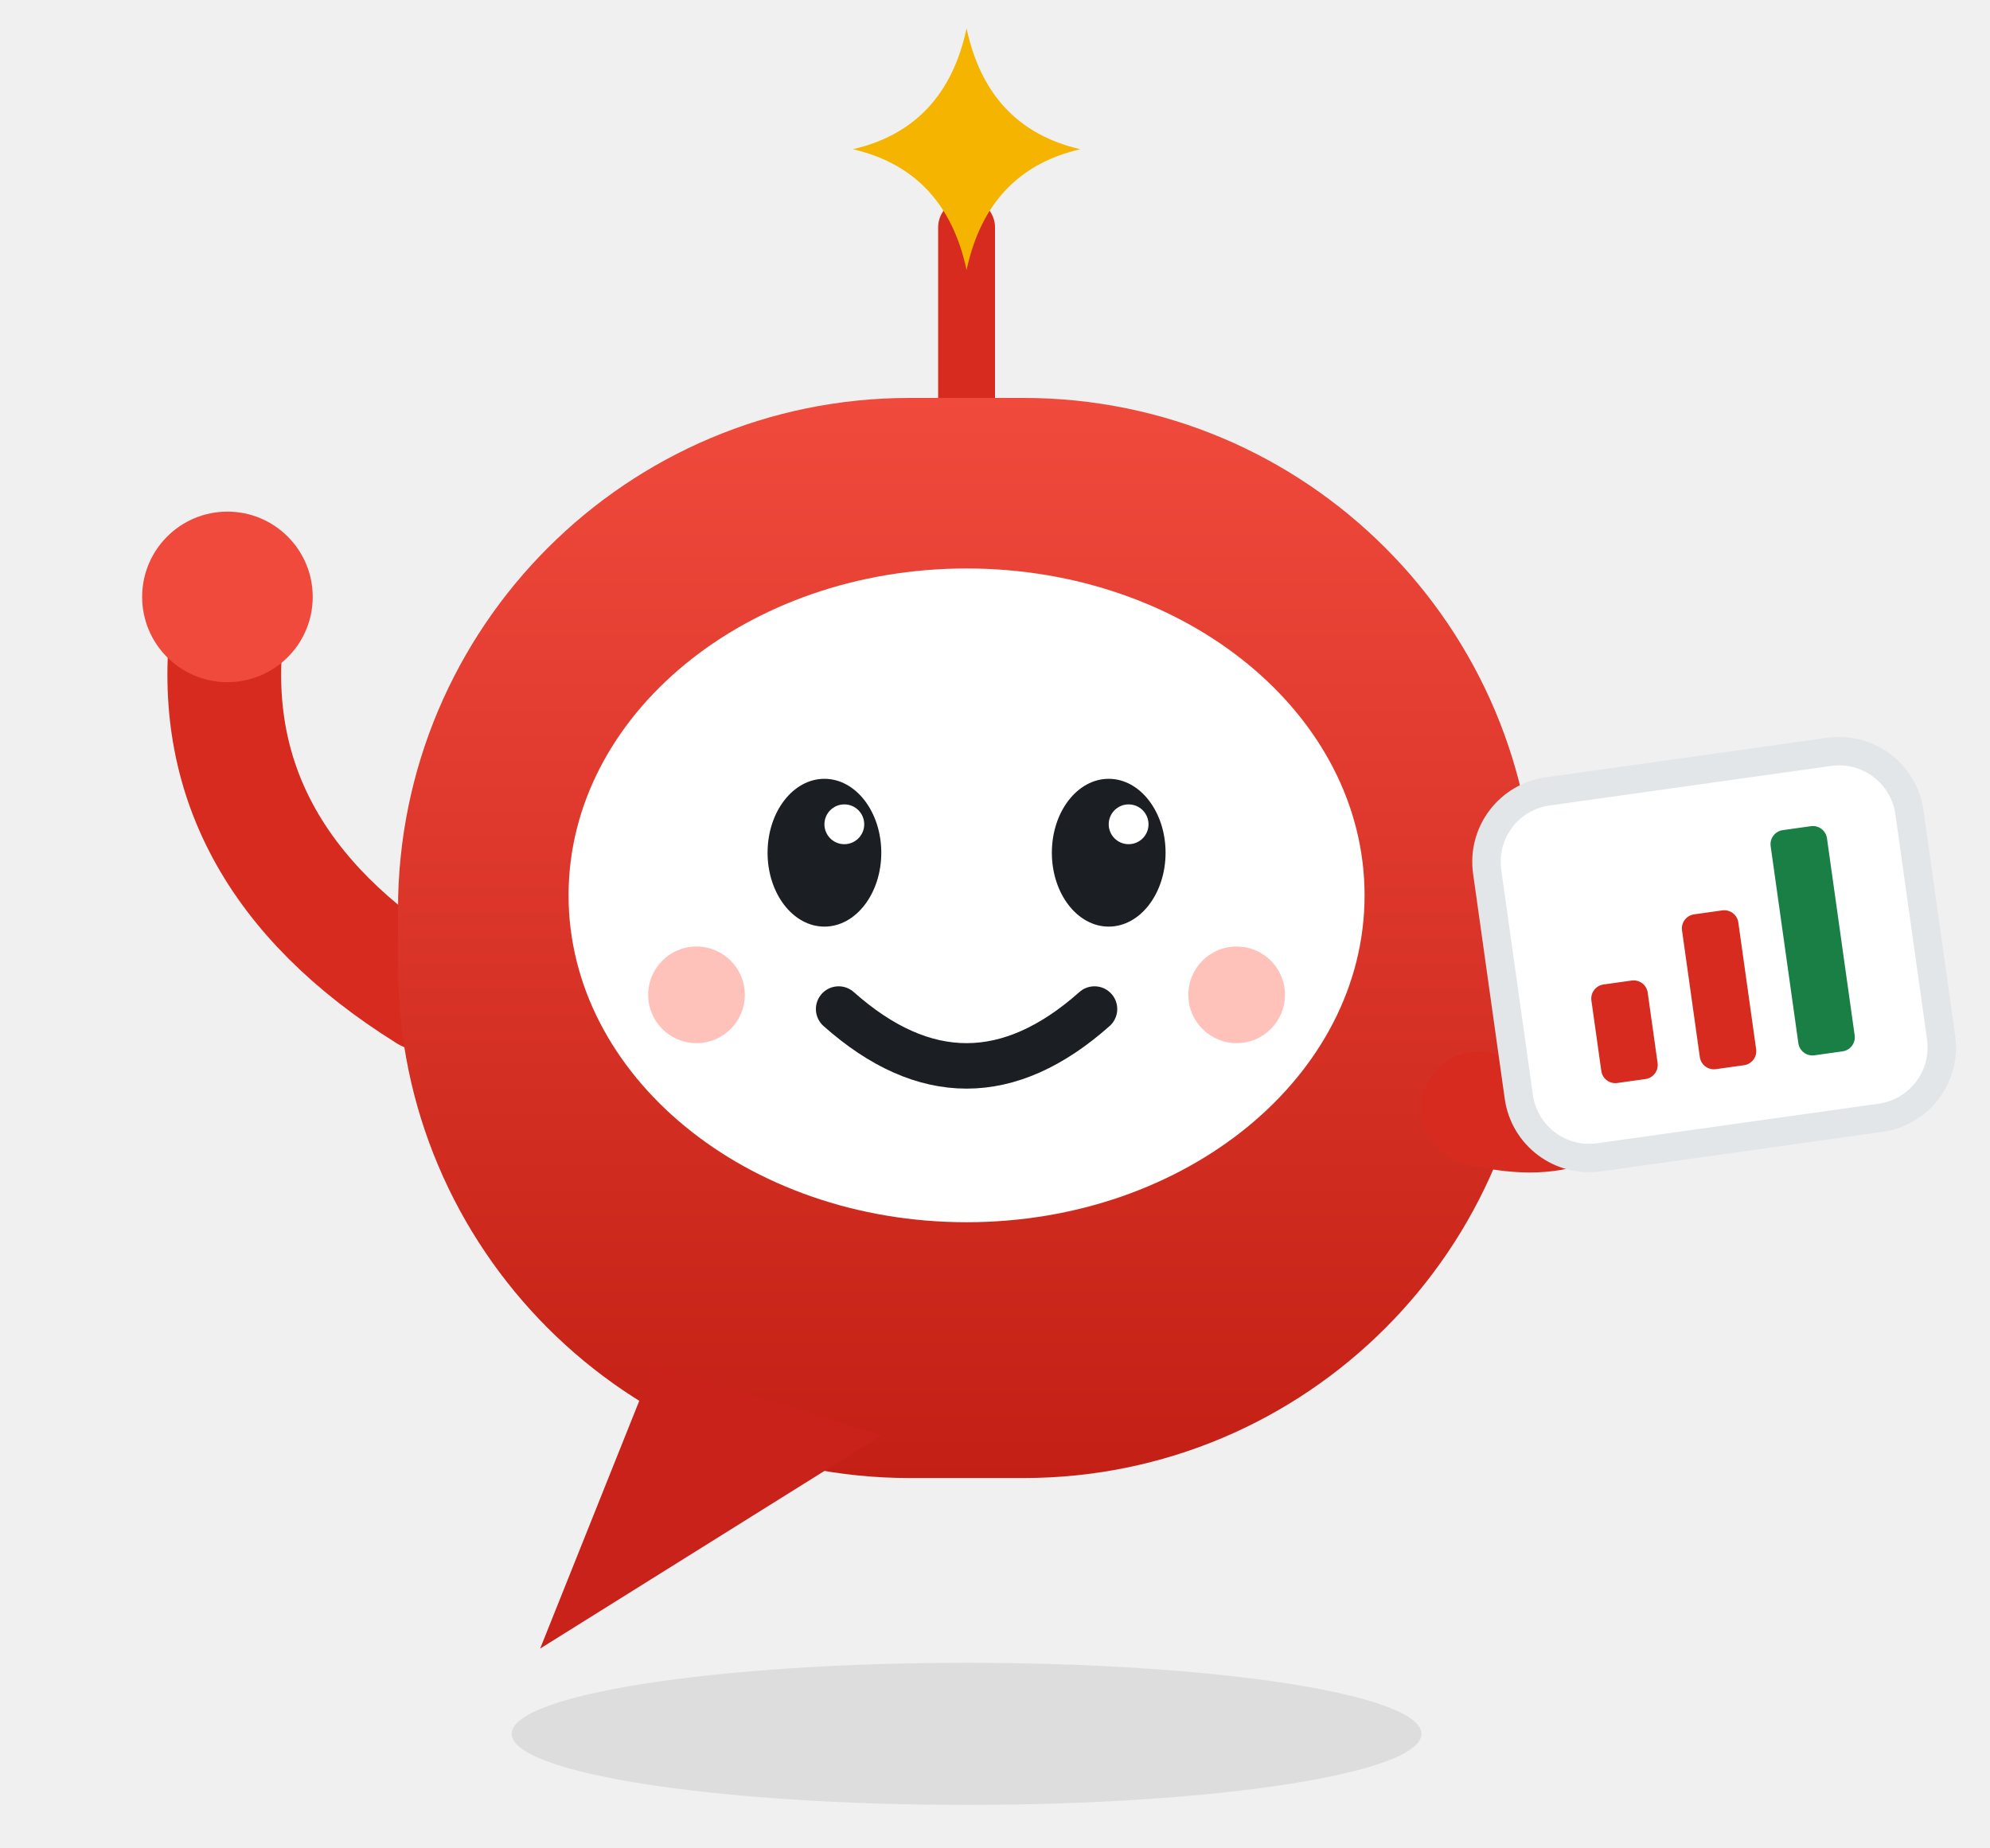
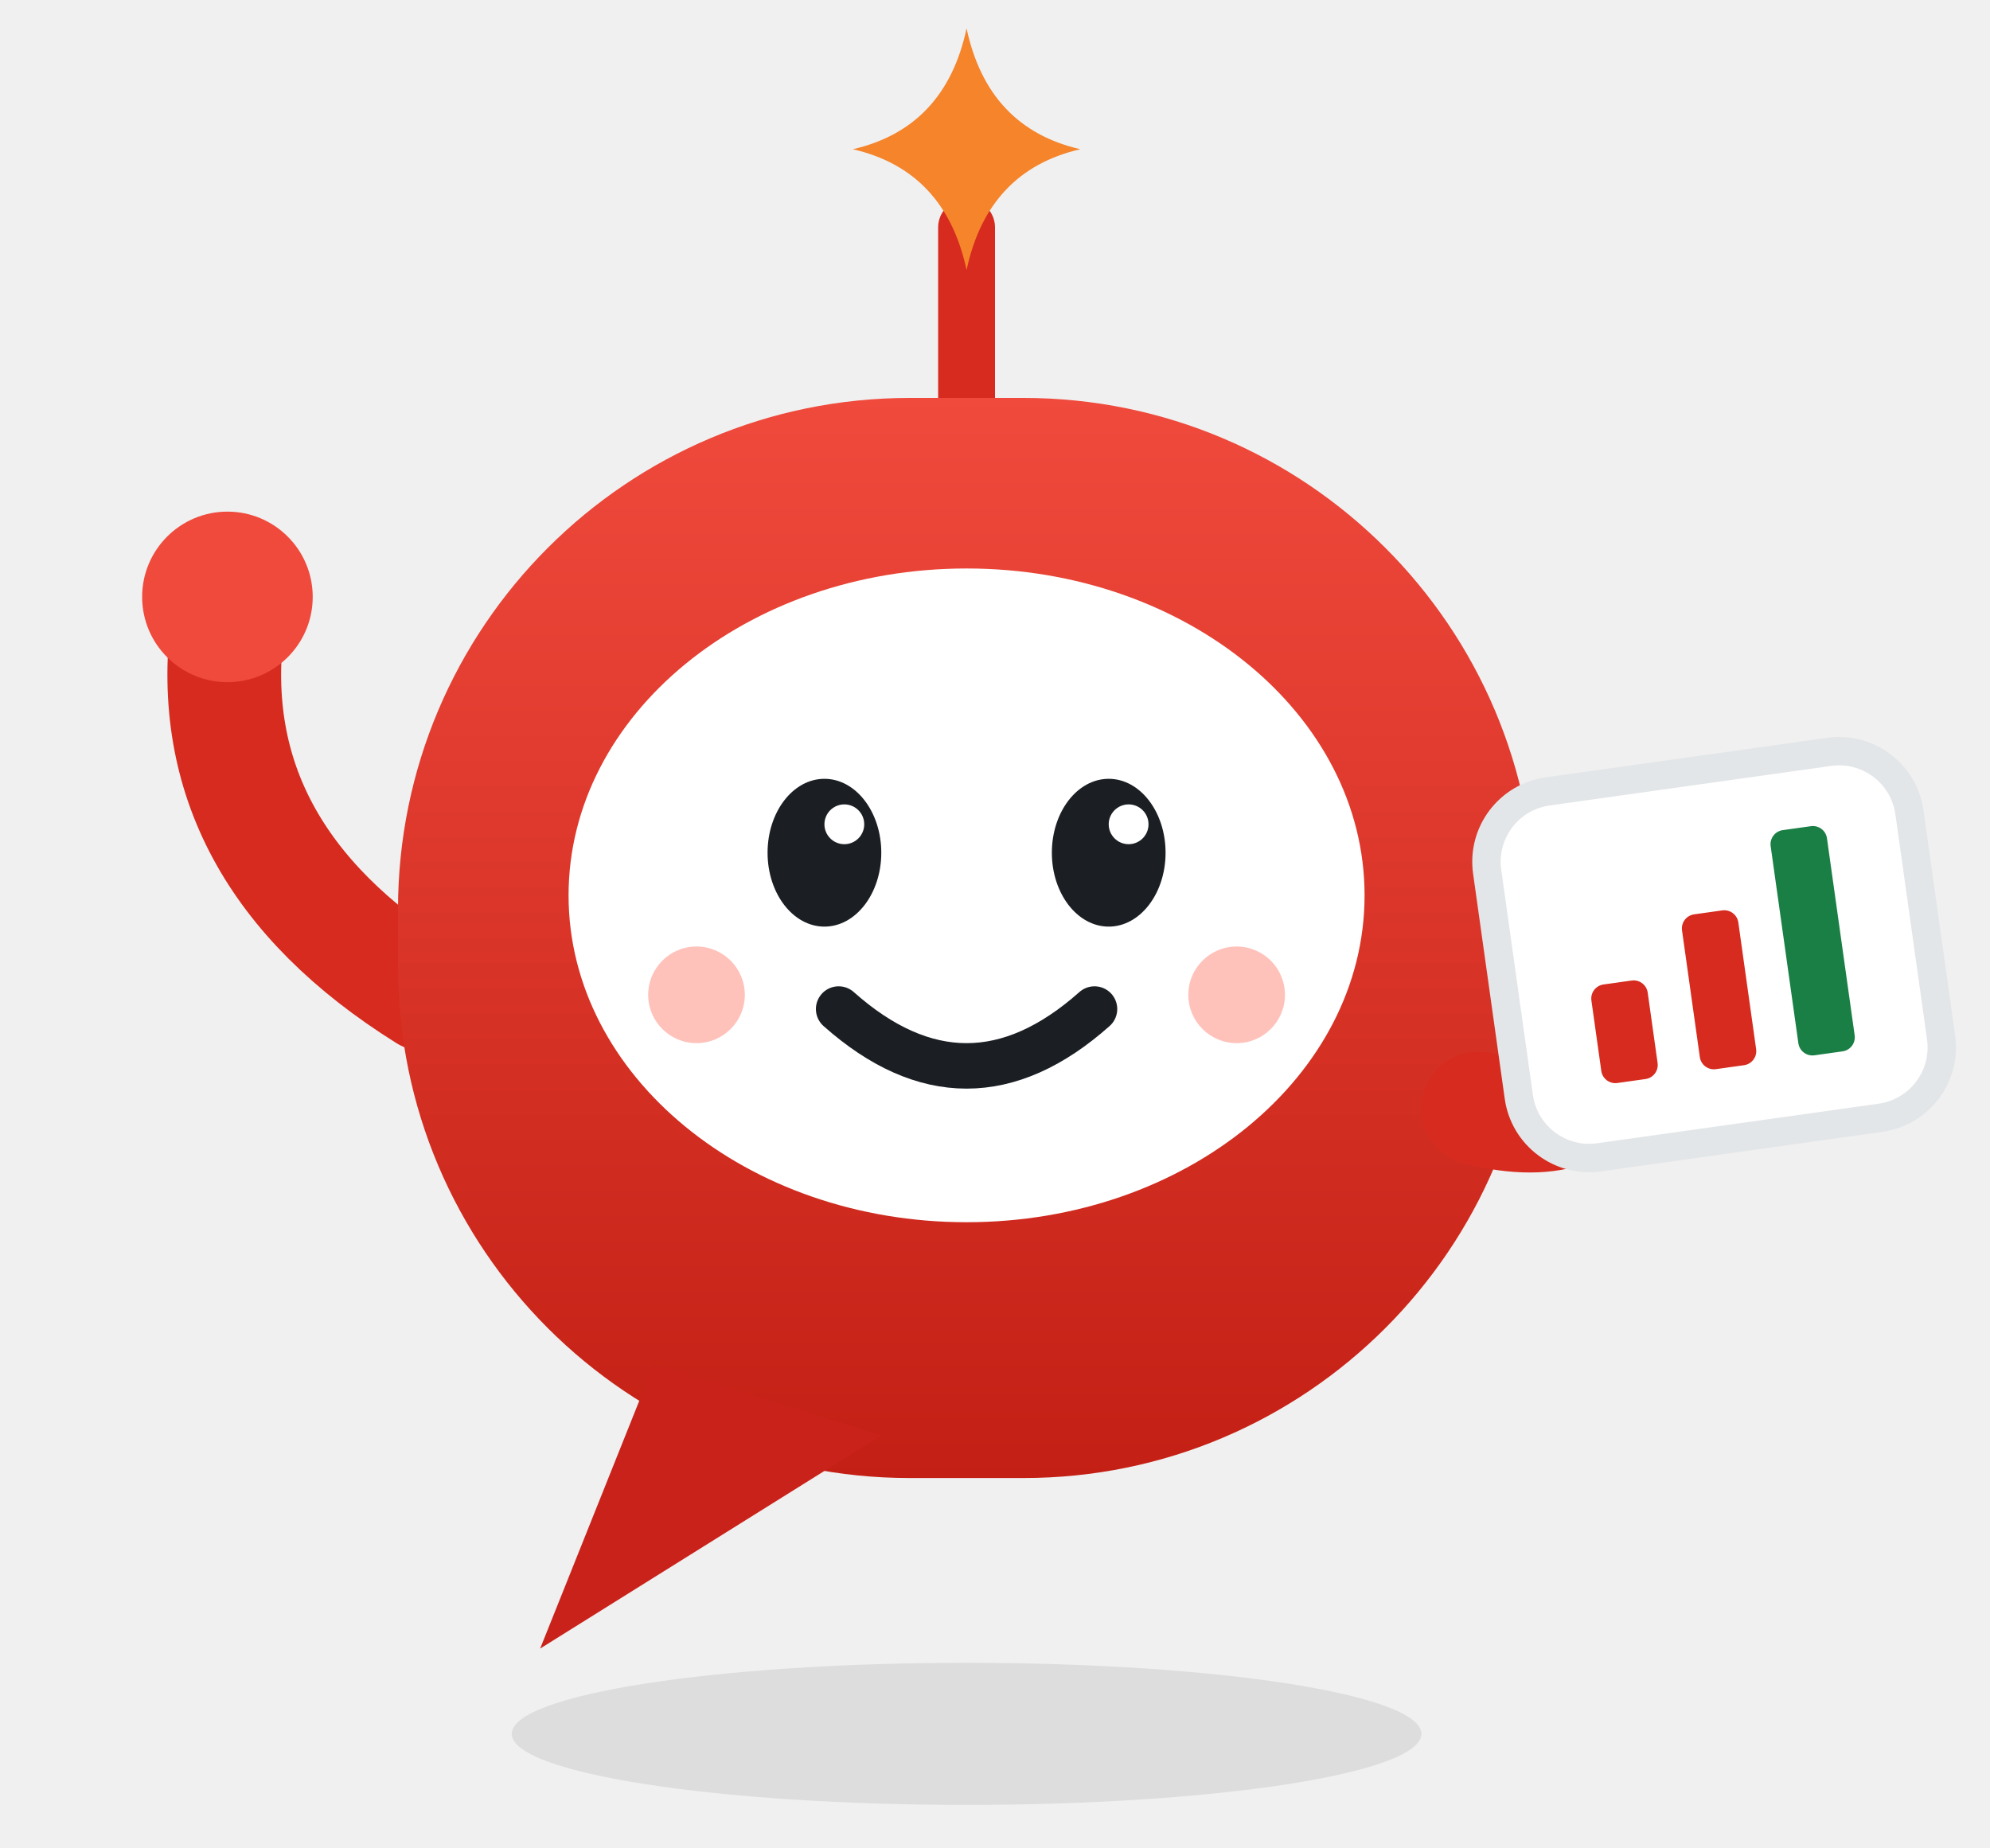
<svg xmlns="http://www.w3.org/2000/svg" viewBox="0 0 140 130" role="img" aria-label="Mascote do Claro Guia">
  <defs>
    <linearGradient id="mg" x1="0" y1="0" x2="0" y2="1">
      <stop offset="0" stop-color="#ef4a3c" />
      <stop offset="1" stop-color="#c41f14" />
    </linearGradient>
  </defs>
  <ellipse cx="68" cy="122" rx="32" ry="5" fill="#000" opacity=".08" />
  <path d="M30 70 Q14 60 16 44" fill="none" stroke="#d62b1e" stroke-width="8" stroke-linecap="round" />
  <circle cx="16" cy="42" r="6" fill="#ef4a3c" />
  <line x1="68" y1="30" x2="68" y2="16" stroke="#d62b1e" stroke-width="4" stroke-linecap="round" />
-   <path d="M68 2 Q69.5 9 76 10.5 Q69.5 12 68 19 Q66.5 12 60 10.5 Q66.5 9 68 2Z" fill="#f5b400" />
+   <path d="M68 2 Q69.5 9 76 10.5 Q69.5 12 68 19 Q66.5 12 60 10.5 Q66.5 9 68 2Z" fill="#F5842B" />
  <rect x="28" y="28" width="80" height="76" rx="36" fill="url(#mg)" />
  <path d="M46 96 L38 116 L62 101Z" fill="#c9221a" />
  <ellipse cx="68" cy="63" rx="28" ry="23" fill="#fff" />
  <ellipse cx="58" cy="60" rx="4" ry="5.2" fill="#1b1f23" />
  <ellipse cx="78" cy="60" rx="4" ry="5.2" fill="#1b1f23" />
  <circle cx="59.4" cy="58" r="1.4" fill="#fff" />
  <circle cx="79.4" cy="58" r="1.4" fill="#fff" />
  <circle cx="49" cy="70" r="3.4" fill="#ffc2bb" />
  <circle cx="87" cy="70" r="3.4" fill="#ffc2bb" />
  <path d="M59 71 Q68 79 77 71" fill="none" stroke="#1b1f23" stroke-width="3.2" stroke-linecap="round" />
  <path d="M104 78 Q112 80 114 74" fill="none" stroke="#d62b1e" stroke-width="8" stroke-linecap="round" />
  <g transform="rotate(-8 122 70)">
    <rect x="106" y="54" width="30" height="26" rx="5" fill="#fff" stroke="#e3e6e8" stroke-width="2" />
    <rect x="112" y="68" width="4" height="7" rx="1" fill="#d62b1e" />
    <rect x="119" y="64" width="4" height="11" rx="1" fill="#d62b1e" />
    <rect x="126" y="59" width="4" height="16" rx="1" fill="#1a7f45" />
  </g>
</svg>
